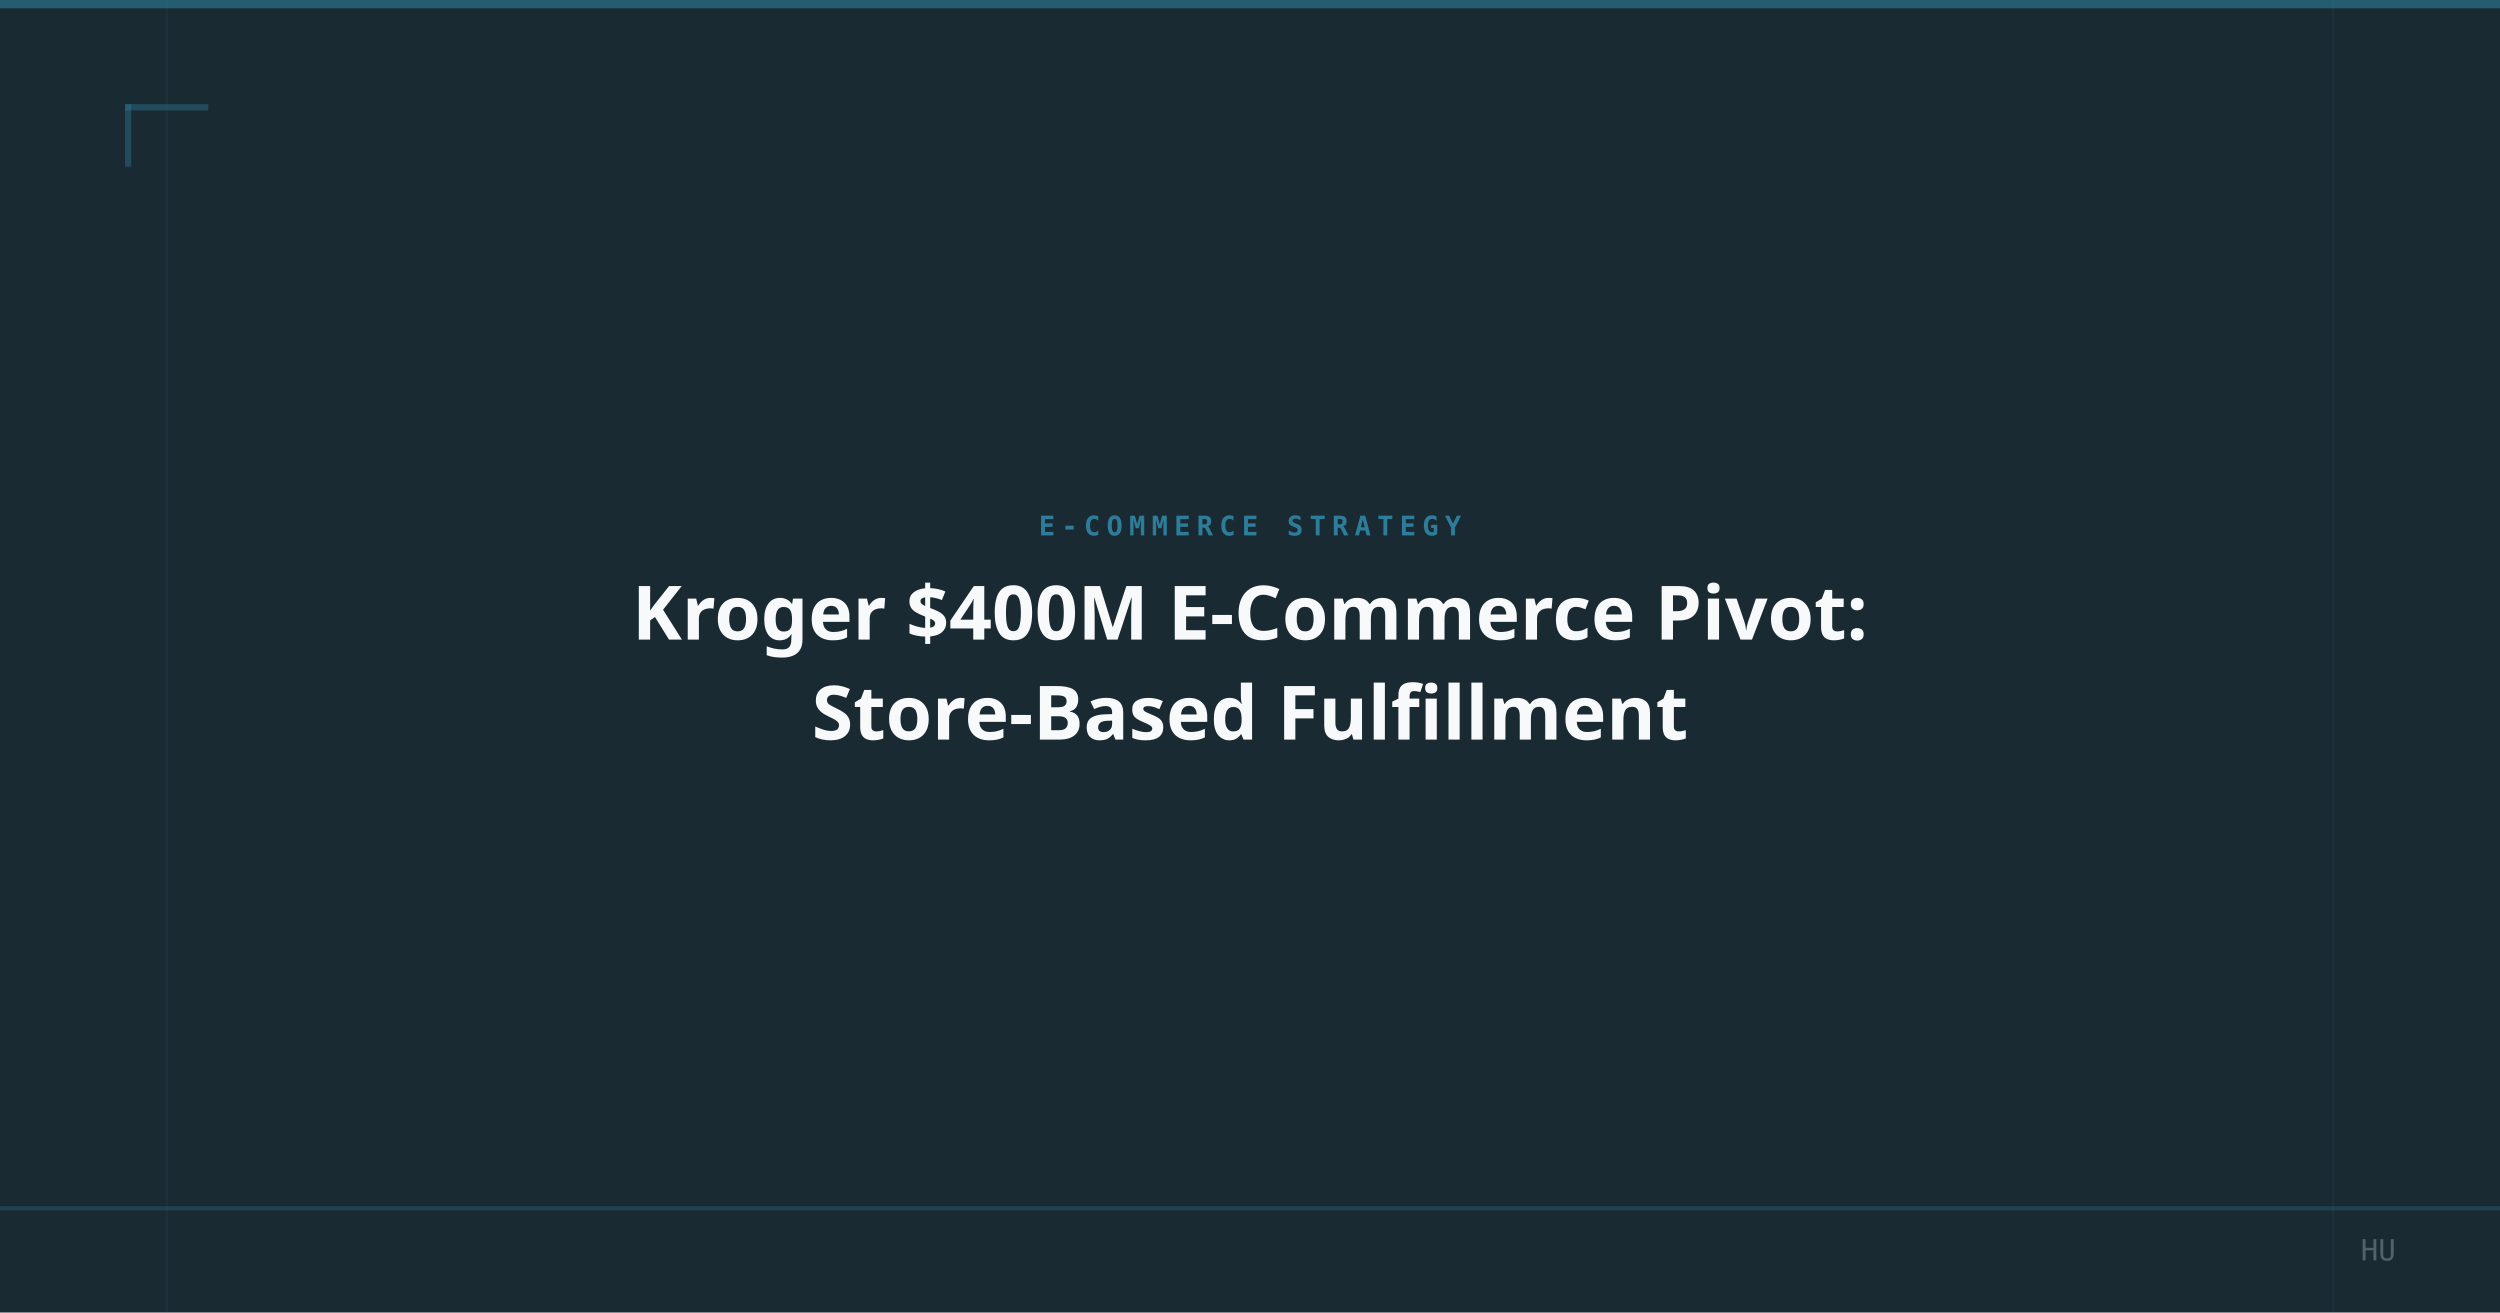
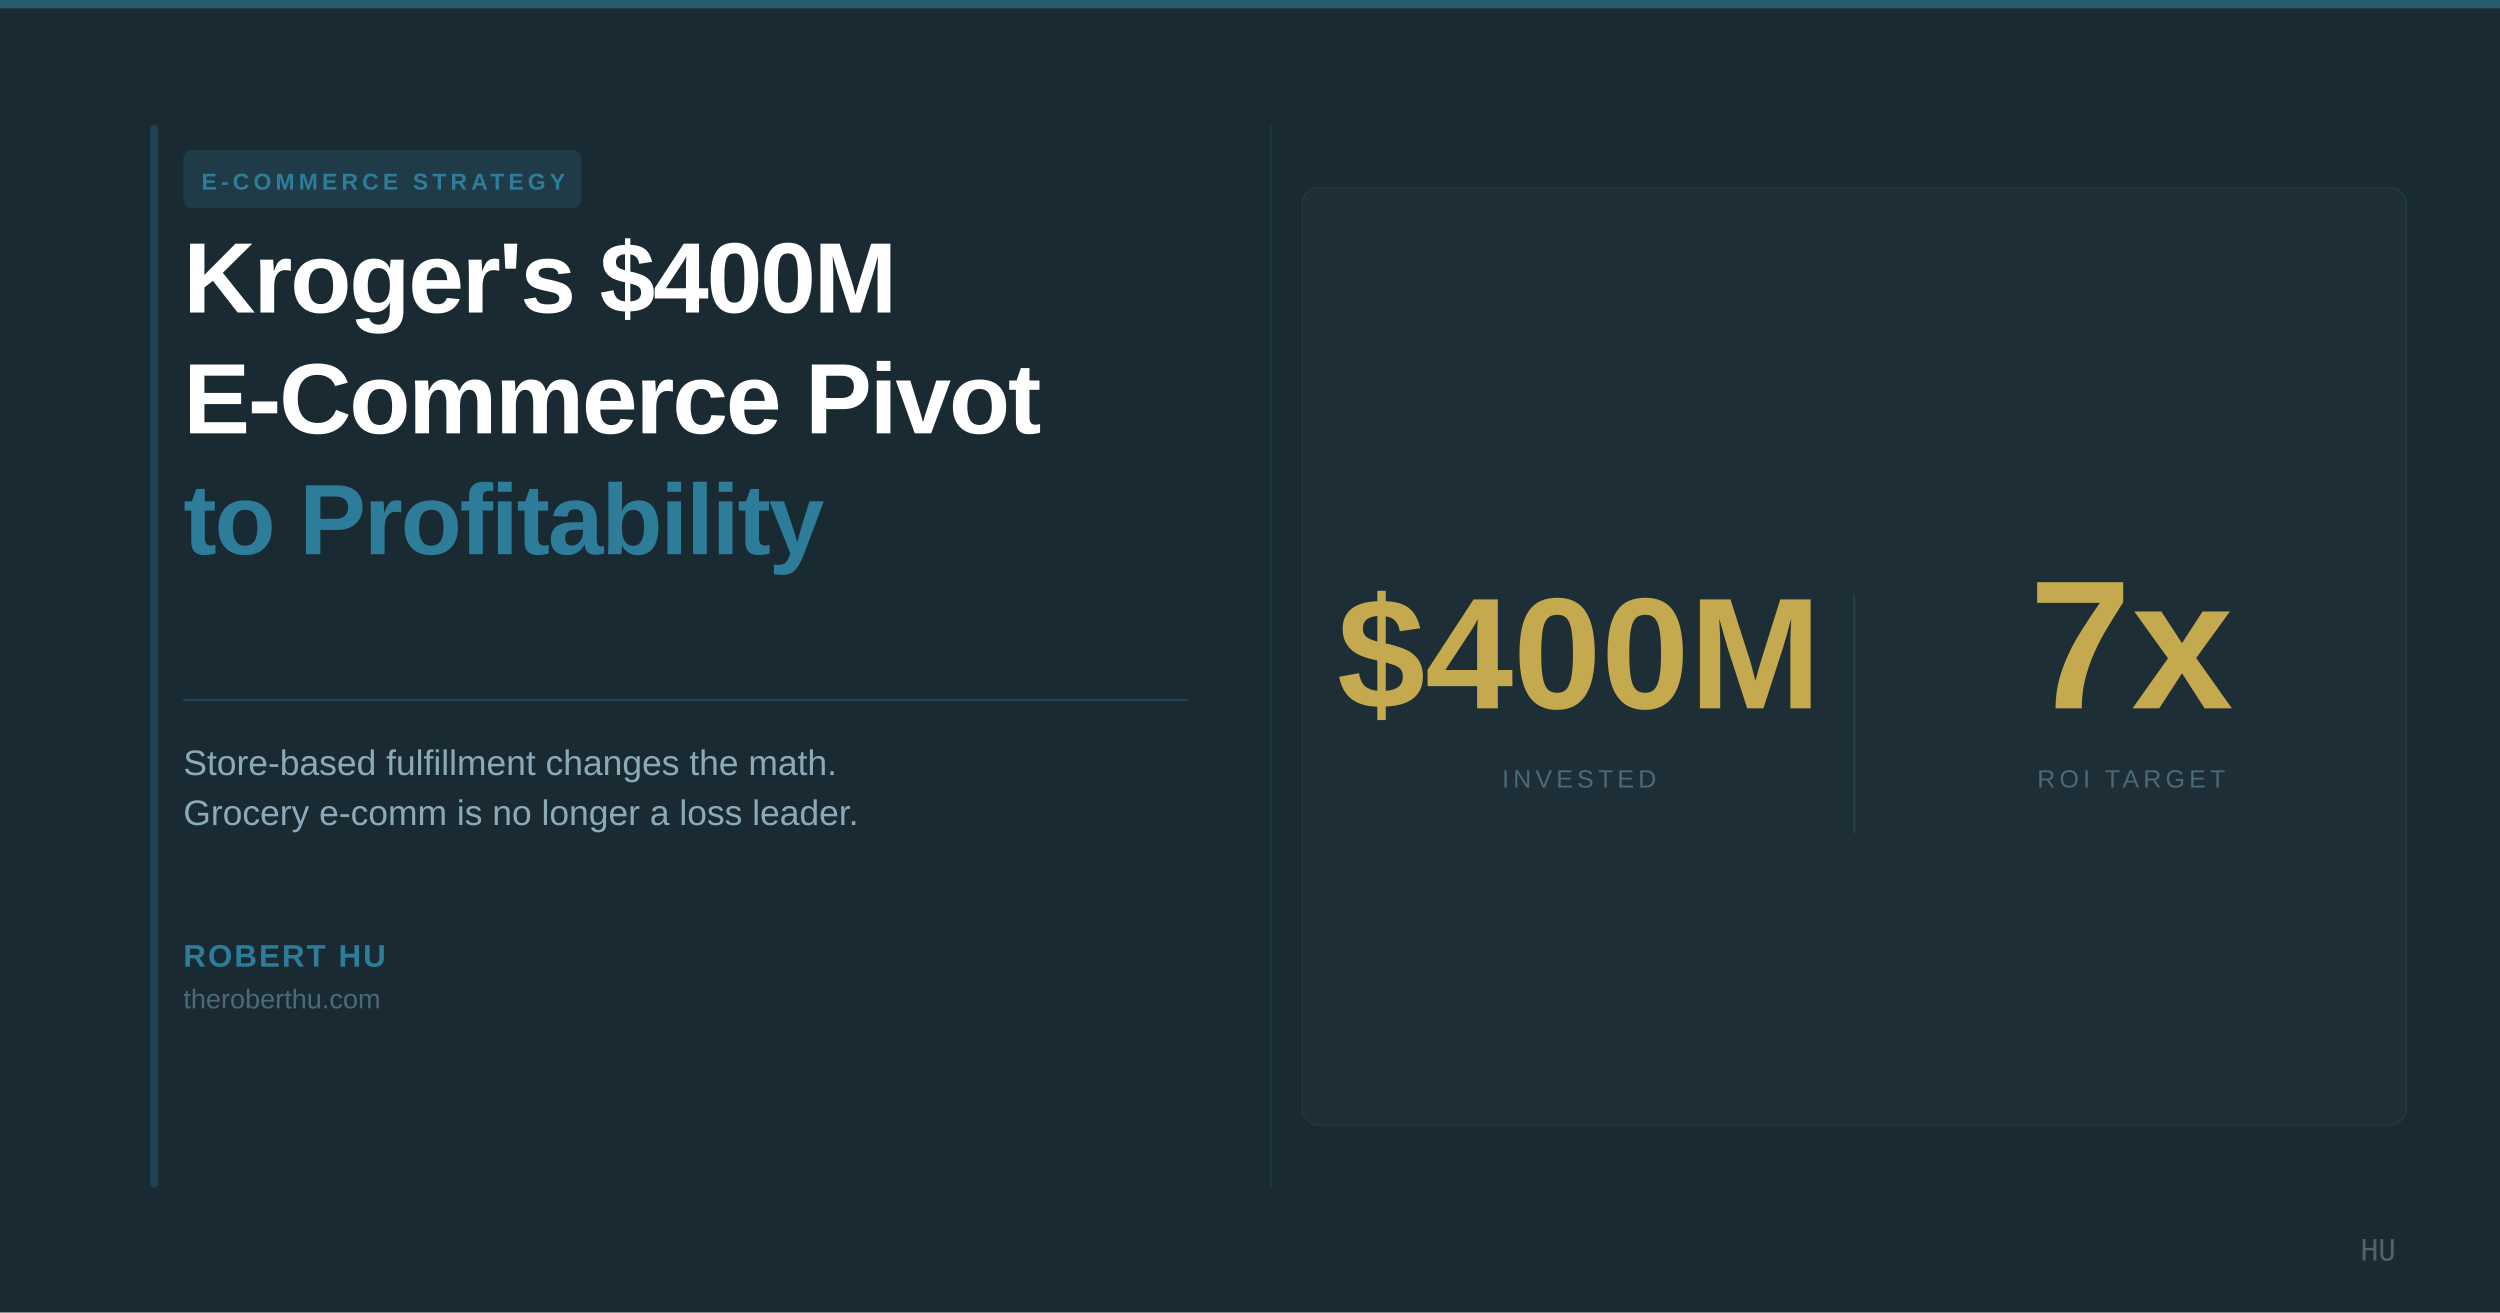
<svg xmlns="http://www.w3.org/2000/svg" width="1200" height="630" viewBox="0 0 1200 630">
  <rect width="1200" height="630" fill="#1a2a32" />
-   <line x1="0" y1="580" x2="1200" y2="580" stroke="#2d7d9a" stroke-width="2" opacity="0.3" />
-   <line x1="80" y1="0" x2="80" y2="630" stroke="#2d7d9a" stroke-width="1" opacity="0.08" />
-   <line x1="1120" y1="0" x2="1120" y2="630" stroke="#2d7d9a" stroke-width="1" opacity="0.08" />
  <rect x="0" y="0" width="1200" height="4" fill="#2d7d9a" opacity="0.6" />
-   <rect x="60" y="50" width="40" height="3" fill="#2d7d9a" opacity="0.4" />
-   <rect x="60" y="50" width="3" height="30" fill="#2d7d9a" opacity="0.4" />
-   <text x="600" y="257" text-anchor="middle" font-family="'JetBrains Mono', monospace" font-size="13" font-weight="600" fill="#2d7d9a" letter-spacing="3" text-transform="uppercase">E-COMMERCE STRATEGY</text>
-   <text x="600" y="307" text-anchor="middle" font-family="'DM Sans', system-ui, sans-serif" font-size="36" font-weight="700" fill="#f7f9fb">Kroger $400M E-Commerce Pivot:</text>
-   <text x="600" y="355" text-anchor="middle" font-family="'DM Sans', system-ui, sans-serif" font-size="36" font-weight="700" fill="#f7f9fb">Store-Based Fulfillment</text>
+   <line x1="610" y1="60" x2="610" y2="570" stroke="#2d7d9a" stroke-opacity="0.15" stroke-width="1" />
+   <rect x="72" y="60" width="4" height="510" rx="2" fill="#2d7d9a" opacity="0.3" />
+   <rect x="88" y="72" width="191" height="28" rx="4" fill="#2d7d9a" opacity="0.2" />
+   <text x="184" y="91" font-family="'Helvetica Neue', Arial, sans-serif" font-size="11" font-weight="600" fill="#2d7d9a" text-anchor="middle" letter-spacing="2">E-COMMERCE STRATEGY</text>
+   <text x="88" y="150" font-family="'Helvetica Neue', Arial, sans-serif" font-size="48" font-weight="700" fill="#ffffff" letter-spacing="-1">Kroger's $400M</text>
+   <text x="88" y="208" font-family="'Helvetica Neue', Arial, sans-serif" font-size="48" font-weight="700" fill="#ffffff" letter-spacing="-1">E-Commerce Pivot</text>
+   <text x="88" y="266" font-family="'Helvetica Neue', Arial, sans-serif" font-size="48" font-weight="700" fill="#2d7d9a" letter-spacing="-1">to Profitability</text>
+   <line x1="88" y1="336" x2="570" y2="336" stroke="#2d7d9a" stroke-opacity="0.35" stroke-width="1" />
+   <text x="88" y="372" font-family="'Helvetica Neue', Arial, sans-serif" font-size="17" fill="#8baab8">Store-based fulfillment changes the math.</text>
+   <text x="88" y="396" font-family="'Helvetica Neue', Arial, sans-serif" font-size="17" fill="#8baab8">Grocery e-comm is no longer a loss leader.</text>
+   <text x="88" y="464" font-family="'Helvetica Neue', Arial, sans-serif" font-size="15" fill="#2d7d9a" font-weight="600" letter-spacing="1">ROBERT HU</text>
+   <text x="88" y="484" font-family="'Helvetica Neue', Arial, sans-serif" font-size="13" fill="#4a6a7a">theroberthu.com</text>
+   <rect x="625" y="90" width="530" height="450" rx="8" fill="#ffffff" fill-opacity="0.02" stroke="#2d7d9a" stroke-opacity="0.12" stroke-width="1" />
+   <text x="758" y="340" font-family="'Helvetica Neue', Arial, sans-serif" font-size="76" font-weight="700" fill="#c5a94e" text-anchor="middle">$400M</text>
+   <text x="758" y="378" font-family="'Helvetica Neue', Arial, sans-serif" font-size="12" fill="#4a6a7a" text-anchor="middle" letter-spacing="2">INVESTED</text>
+   <line x1="890" y1="285" x2="890" y2="400" stroke="#2d7d9a" stroke-opacity="0.2" stroke-width="1" />
+   <text x="1023" y="340" font-family="'Helvetica Neue', Arial, sans-serif" font-size="88" font-weight="700" fill="#c5a94e" text-anchor="middle">7x</text>
+   <text x="1023" y="378" font-family="'Helvetica Neue', Arial, sans-serif" font-size="12" fill="#4a6a7a" text-anchor="middle" letter-spacing="2">ROI TARGET</text>
  <text x="1150" y="605" text-anchor="end" font-family="'JetBrains Mono', monospace" font-size="14" font-weight="500" fill="#8a9aa2" opacity="0.5">HU</text>
</svg>
